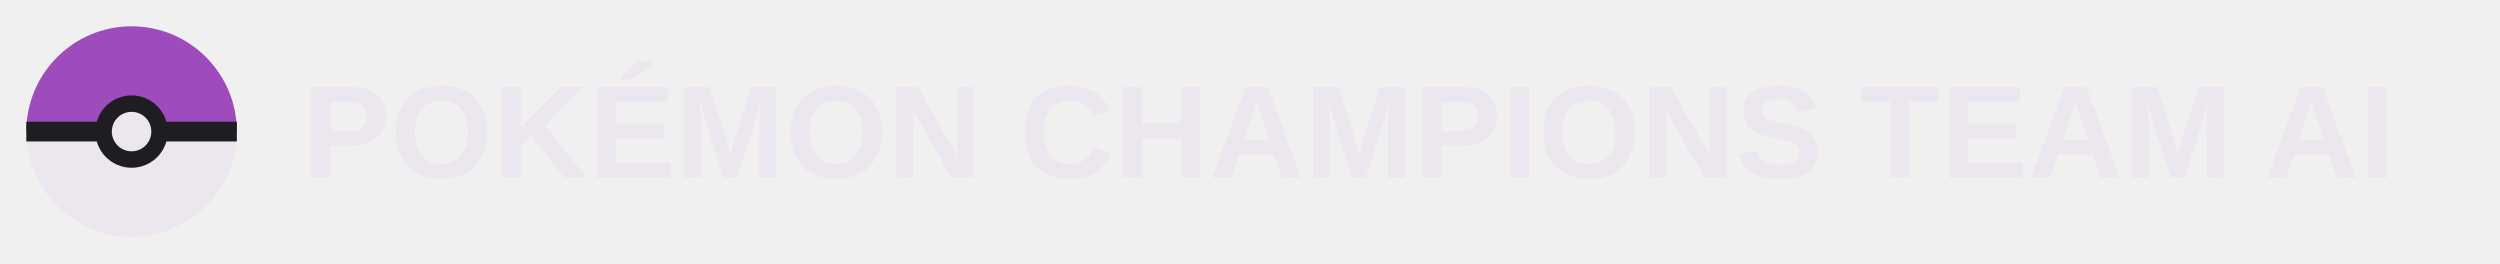
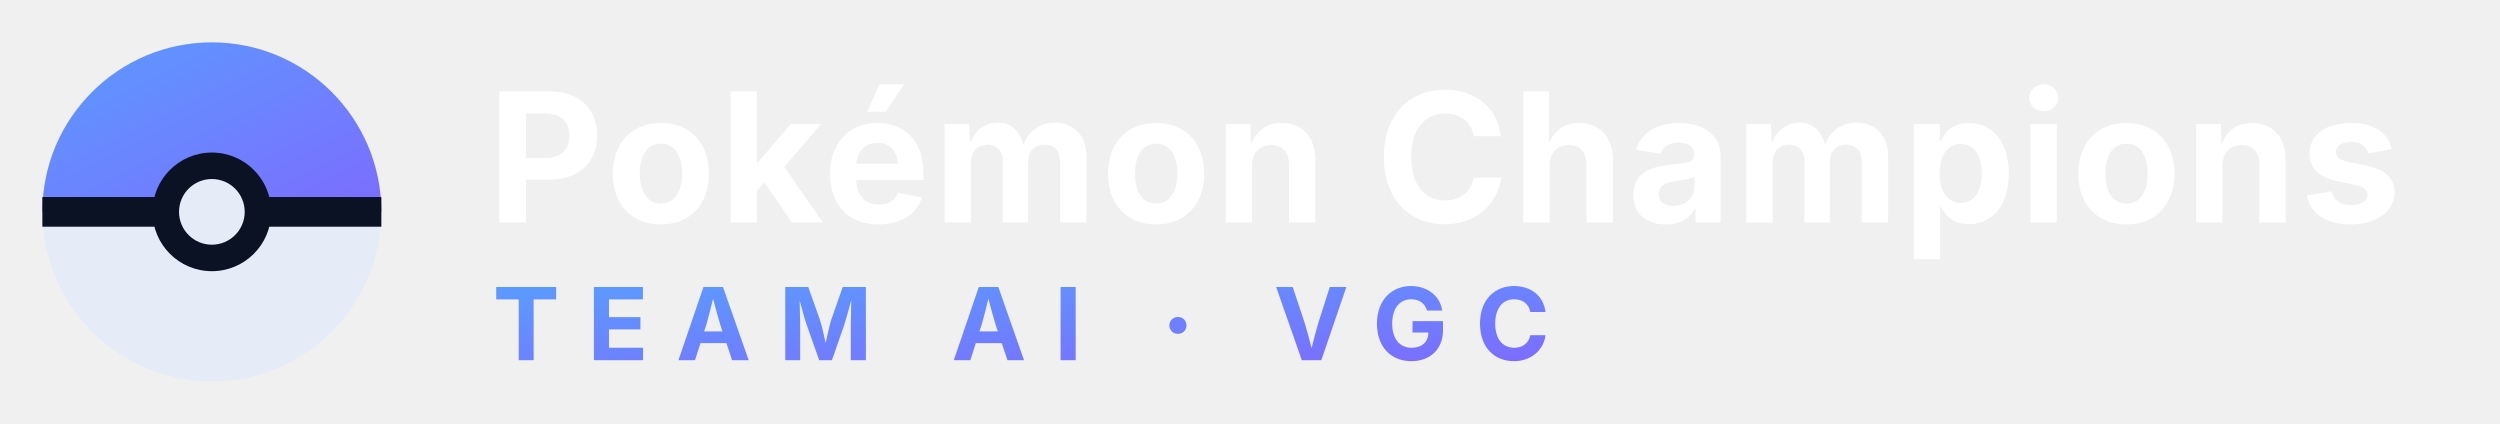
- <svg xmlns="http://www.w3.org/2000/svg" width="380" height="40" viewBox="0 0 380 40">
-   <circle cx="20" cy="20" r="16" fill="#ECE6EF" />
-   <path d="M4 20 a16 16 0 0 1 32 0 z" fill="#9d4bbd" />
-   <rect x="4" y="18.5" width="32" height="3" fill="#1E1E22" />
-   <circle cx="20" cy="20" r="5.5" fill="#1E1E22" />
-   <circle cx="20" cy="20" r="3" fill="#ECE6EF" />
-   <text x="46" y="27" fill="#ECE6EF" font-family="Source Sans Pro, Arial, sans-serif" font-size="20" font-weight="800" textLength="328" lengthAdjust="spacingAndGlyphs">POKÉMON CHAMPIONS TEAM AI</text>
+ <svg xmlns="http://www.w3.org/2000/svg" width="236" height="40" viewBox="0 0 236 40">
+   <defs>
+     <linearGradient id="g" x1="0" y1="0" x2="1" y2="1">
+       <stop offset="0" stop-color="#5B9BFF" />
+       <stop offset="1" stop-color="#7C6CFF" />
+     </linearGradient>
+   </defs>
+   <circle cx="20" cy="20" r="16" fill="#E5ECF8" />
+   <path d="M4 20 a16 16 0 0 1 32 0 z" fill="url(#g)" />
+   <rect x="4" y="18.6" width="32" height="2.8" fill="#0A1224" />
+   <circle cx="20" cy="20" r="5.6" fill="#0A1224" />
+   <circle cx="20" cy="20" r="3.1" fill="#E5ECF8" />
+   <text x="46" y="21" fill="#FFFFFF" font-family="Segoe UI, Inter, Helvetica, Arial, sans-serif" font-size="17" font-weight="700" letter-spacing="0.3">Pokémon Champions</text>
+   <text x="46.5" y="34" fill="url(#g)" font-family="Segoe UI, Inter, Helvetica, Arial, sans-serif" font-size="9.5" font-weight="700" letter-spacing="2.6">TEAM AI · VGC</text>
</svg>
